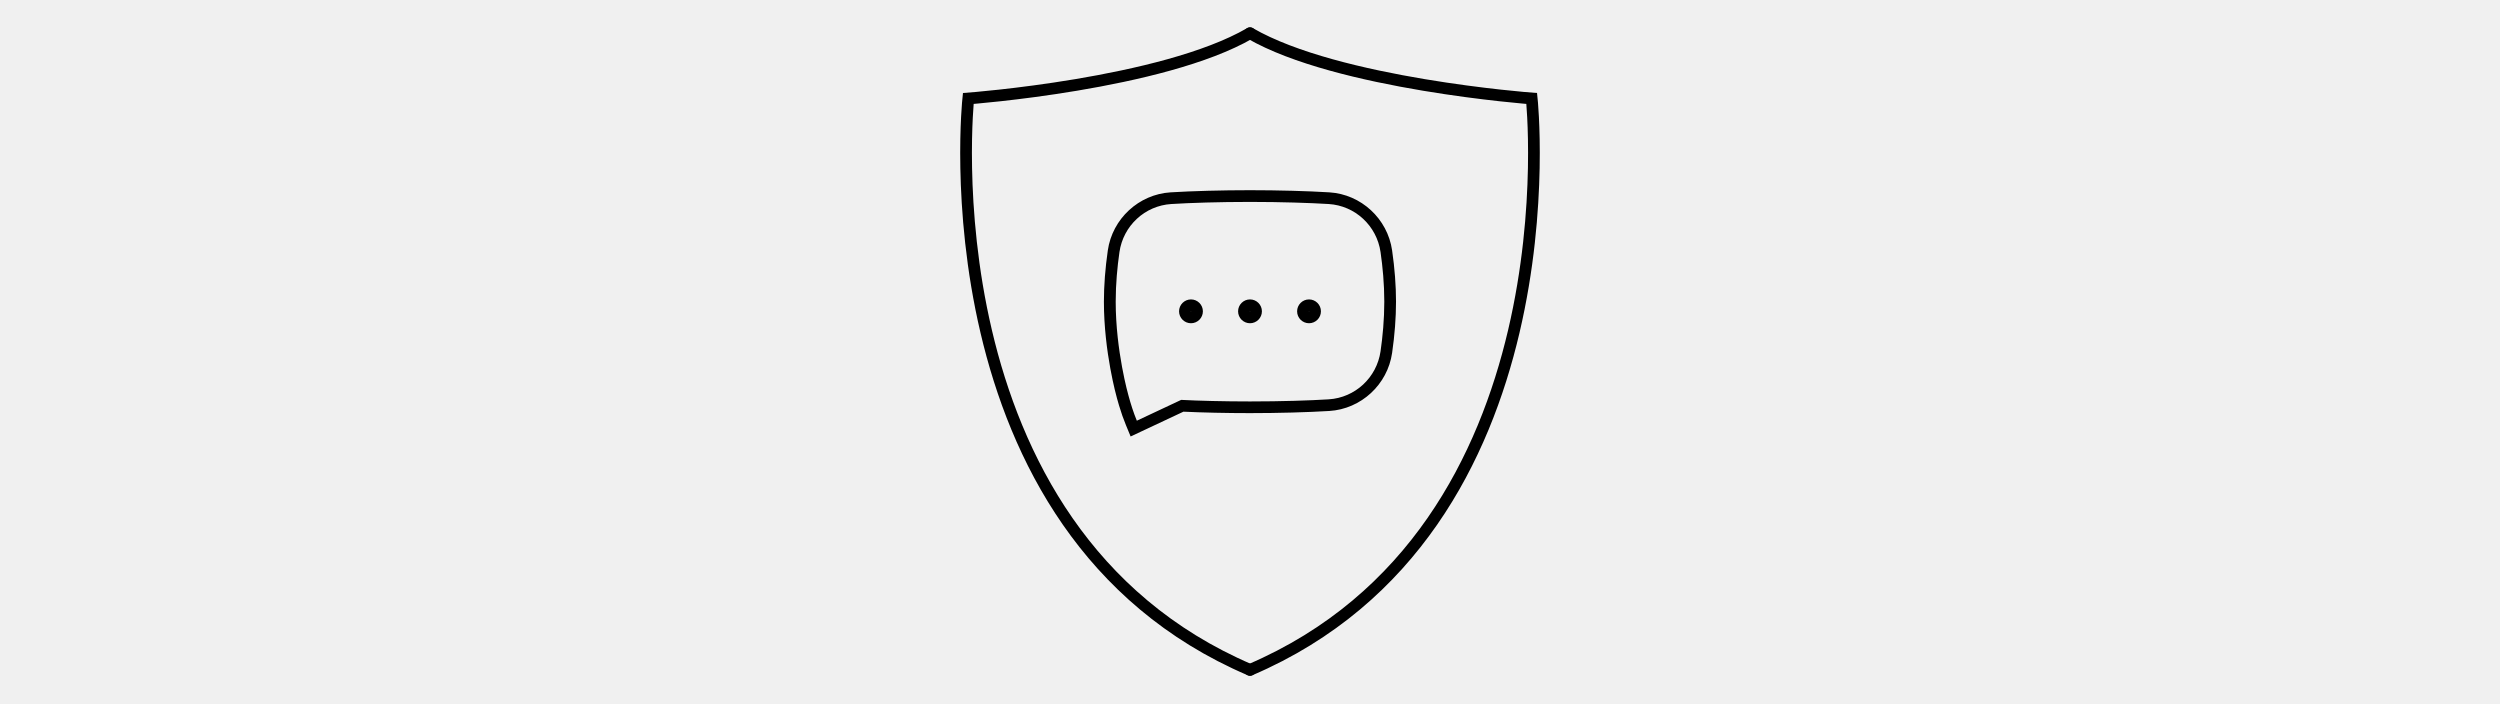
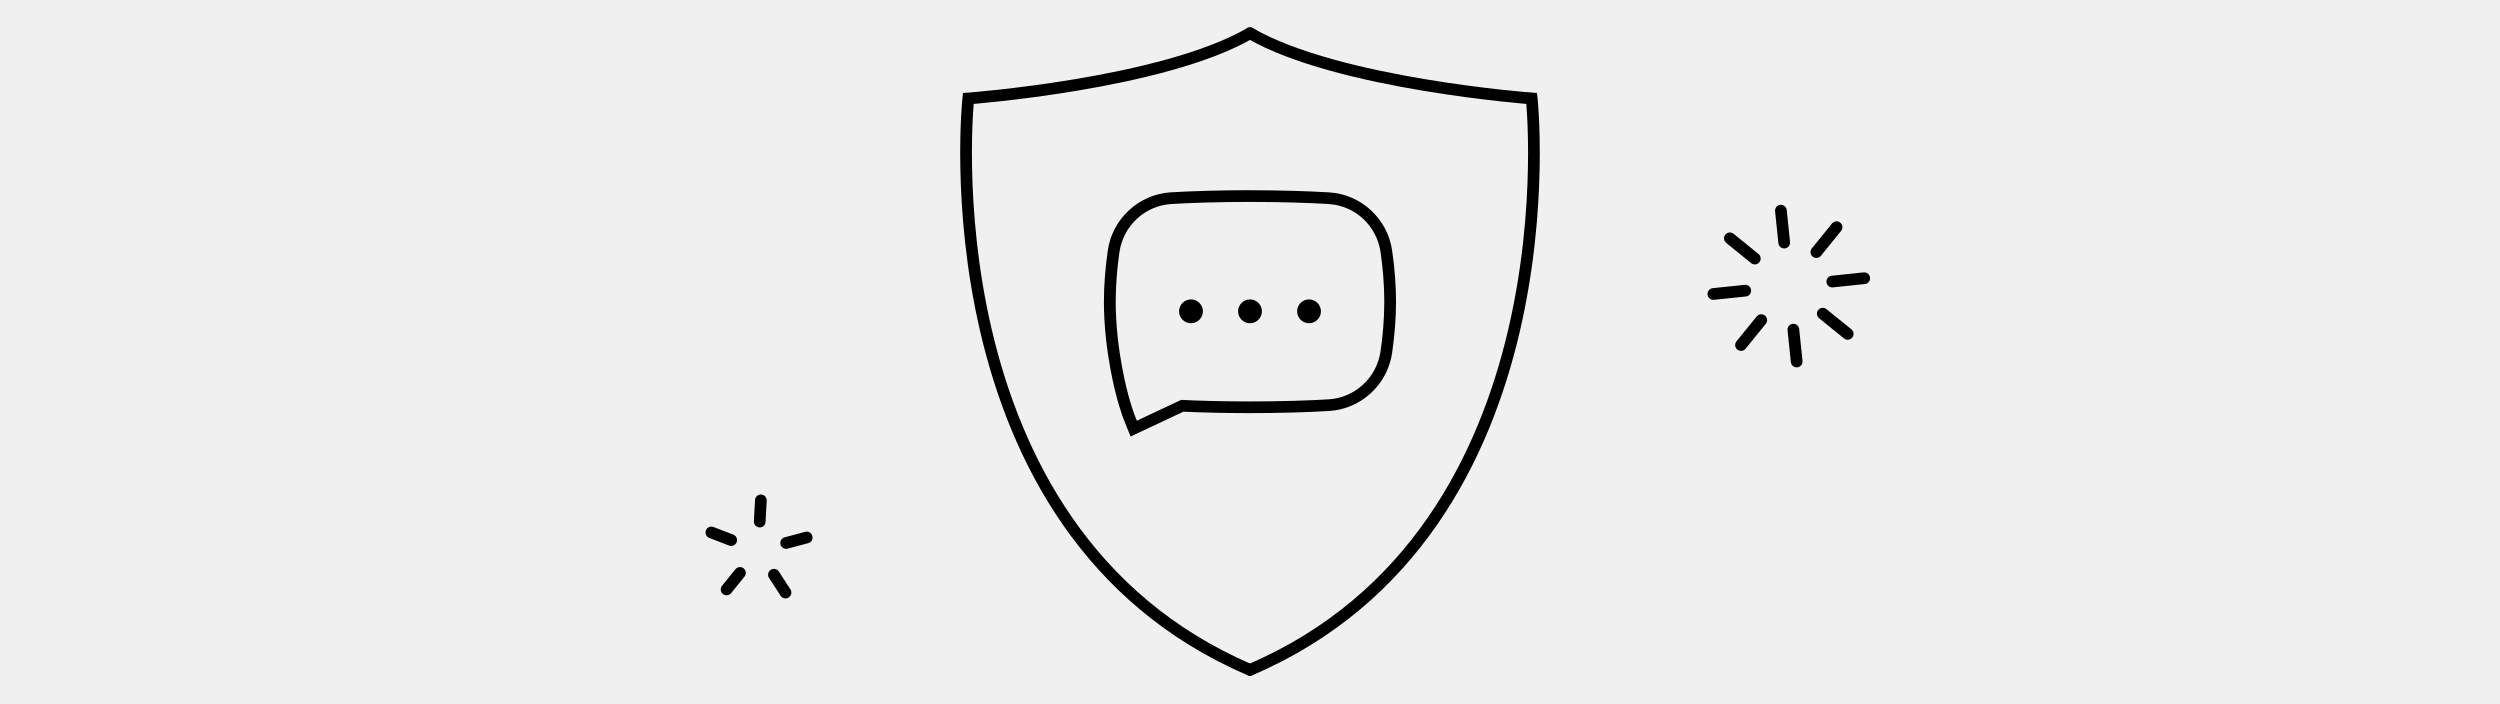
<svg xmlns="http://www.w3.org/2000/svg" id="Layer_2" data-name="Layer 2" viewBox="0 0 640 180">
  <defs>
    <style>
      .cls-1 {
        fill: none;
        stroke: #000;
        stroke-linecap: round;
        stroke-miterlimit: 10;
        stroke-width: 3px;
      }

      .cls-2, .cls-3 {
        stroke-width: 0px;
      }

      .cls-3 {
        fill: #fff;
        opacity: 0;
      }
    </style>
  </defs>
  <g id="Layer_2-2" data-name="Layer 2">
    <g>
+       <rect class="cls-3" width="640" height="180" />
      <g>
        <path class="cls-1" d="M320,8.51c-22.46,13.01-72.12,16.7-72.12,16.7,0,0-11.79,110.36,72.12,146.28" />
        <path class="cls-1" d="M320,8.51c22.46,13.01,72.12,16.7,72.12,16.7,0,0,11.79,110.36-72.12,146.28" />
-         <path class="cls-2" d="M320,51.69c7.98,0,15.35.25,20.14.54,6.78.42,12.31,5.57,13.28,12.3.54,3.75.96,8.14.96,12.7s-.42,8.95-.96,12.7c-.97,6.73-6.5,11.88-13.28,12.3-4.79.3-12.16.54-20.14.54-6.66,0-13.19-.17-17.62-.4l-11.35,5.33c-.85-2.05-1.56-4.27-2.16-6.51,0,0,0,0,0,0,0,0-3.25-11.34-3.25-23.96,0-4.56.42-8.95.96-12.7.97-6.73,6.5-11.88,13.28-12.3,4.79-.3,12.16-.54,20.14-.54M320,48.69c-7.19,0-14.79.21-20.33.55-8.14.51-14.9,6.76-16.07,14.86-.66,4.58-1,8.99-1,13.13,0,12.89,3.23,24.3,3.36,24.78l.17.59c.09.31.17.61.26.91l.08.28h0c.55,1.84,1.14,3.53,1.77,5.04l1.2,2.91,2.85-1.34,10.67-5.01c4.81.23,11.1.37,17.02.37,7.19,0,14.79-.21,20.33-.55,8.14-.51,14.9-6.76,16.07-14.86.66-4.58,1-8.99,1-13.12s-.34-8.55-1-13.13c-1.17-8.11-7.93-14.36-16.07-14.86-5.54-.34-13.13-.55-20.33-.55h0Z" />
+         <path class="cls-2" d="M320,51.69c7.98,0,15.35.25,20.14.54,6.78.42,12.31,5.57,13.28,12.3.54,3.75.96,8.14.96,12.7s-.42,8.95-.96,12.7c-.97,6.73-6.5,11.88-13.28,12.3-4.79.3-12.16.54-20.14.54-6.66,0-13.19-.17-17.62-.4l-11.35,5.33c-.85-2.05-1.56-4.27-2.16-6.51,0,0,0,0,0,0,0,0-3.25-11.34-3.25-23.96,0-4.56.42-8.95.96-12.7.97-6.73,6.5-11.88,13.28-12.3,4.79-.3,12.16-.54,20.14-.54M320,48.69c-7.19,0-14.79.21-20.33.55-8.14.51-14.9,6.76-16.07,14.86-.66,4.58-1,8.99-1,13.12,0,12.89,3.23,24.3,3.36,24.78l.17.6c.09.3.17.61.26.9l.08.29h0c.55,1.84,1.14,3.53,1.77,5.04l1.2,2.91,2.85-1.34,10.67-5.01c4.81.23,11.1.37,17.02.37,7.19,0,14.79-.21,20.33-.55,8.14-.51,14.9-6.76,16.07-14.86.66-4.58,1-8.99,1-13.12s-.33-8.55-1-13.12c-1.17-8.11-7.93-14.36-16.07-14.86-5.54-.34-13.13-.55-20.33-.55h0Z" />
        <g>
          <path class="cls-2" d="M304.89,79.65s.05.02.05.05-.02.05-.05.05-.05-.02-.05-.05.02-.05.05-.05M304.89,76.65c-1.68,0-3.05,1.37-3.05,3.05s1.37,3.05,3.05,3.05,3.05-1.37,3.05-3.05-1.37-3.05-3.05-3.05h0Z" />
          <path class="cls-2" d="M320,79.65s.05.02.05.05-.02.05-.05.05-.05-.02-.05-.05.02-.05.05-.05M320,76.65c-1.68,0-3.05,1.37-3.05,3.05s1.37,3.05,3.05,3.05,3.05-1.37,3.05-3.05-1.37-3.05-3.05-3.05h0Z" />
          <path class="cls-2" d="M335.11,79.65s.05.02.05.05-.02.05-.05.05-.05-.02-.05-.05.02-.05.05-.05M335.11,76.65c-1.68,0-3.05,1.37-3.05,3.05s1.37,3.05,3.05,3.05,3.05-1.37,3.05-3.05-1.37-3.05-3.05-3.05h0Z" />
        </g>
      </g>
-       <rect class="cls-3" width="640" height="180" />
+       <g>
+         <line class="cls-1" x1="445.7" y1="88.33" x2="450.88" y2="81.95" />
+         <line class="cls-1" x1="438.62" y1="75.26" x2="446.79" y2="74.41" />
+         <line class="cls-1" x1="442.85" y1="61.01" x2="449.23" y2="66.19" />
+         <line class="cls-1" x1="455.91" y1="53.93" x2="456.76" y2="62.1" />
+         <line class="cls-1" x1="470.16" y1="58.16" x2="464.99" y2="64.54" />
+         <line class="cls-1" x1="477.24" y1="71.22" x2="469.07" y2="72.08" />
+         <line class="cls-1" x1="473.01" y1="85.47" x2="466.63" y2="80.3" />
+         <line class="cls-1" x1="459.95" y1="92.55" x2="459.1" y2="84.39" />
+       </g>
+       <g>
+         <line class="cls-1" x1="186.01" y1="150.89" x2="189.43" y2="146.67" />
+         <line class="cls-1" x1="182.11" y1="136.31" x2="187.18" y2="138.26" />
+         <line class="cls-1" x1="194.78" y1="128.09" x2="194.49" y2="133.52" />
+         <line class="cls-1" x1="206.51" y1="137.6" x2="201.26" y2="139" />
+         <line class="cls-1" x1="201.09" y1="151.69" x2="198.13" y2="147.13" />
+       </g>
    </g>
  </g>
</svg>
